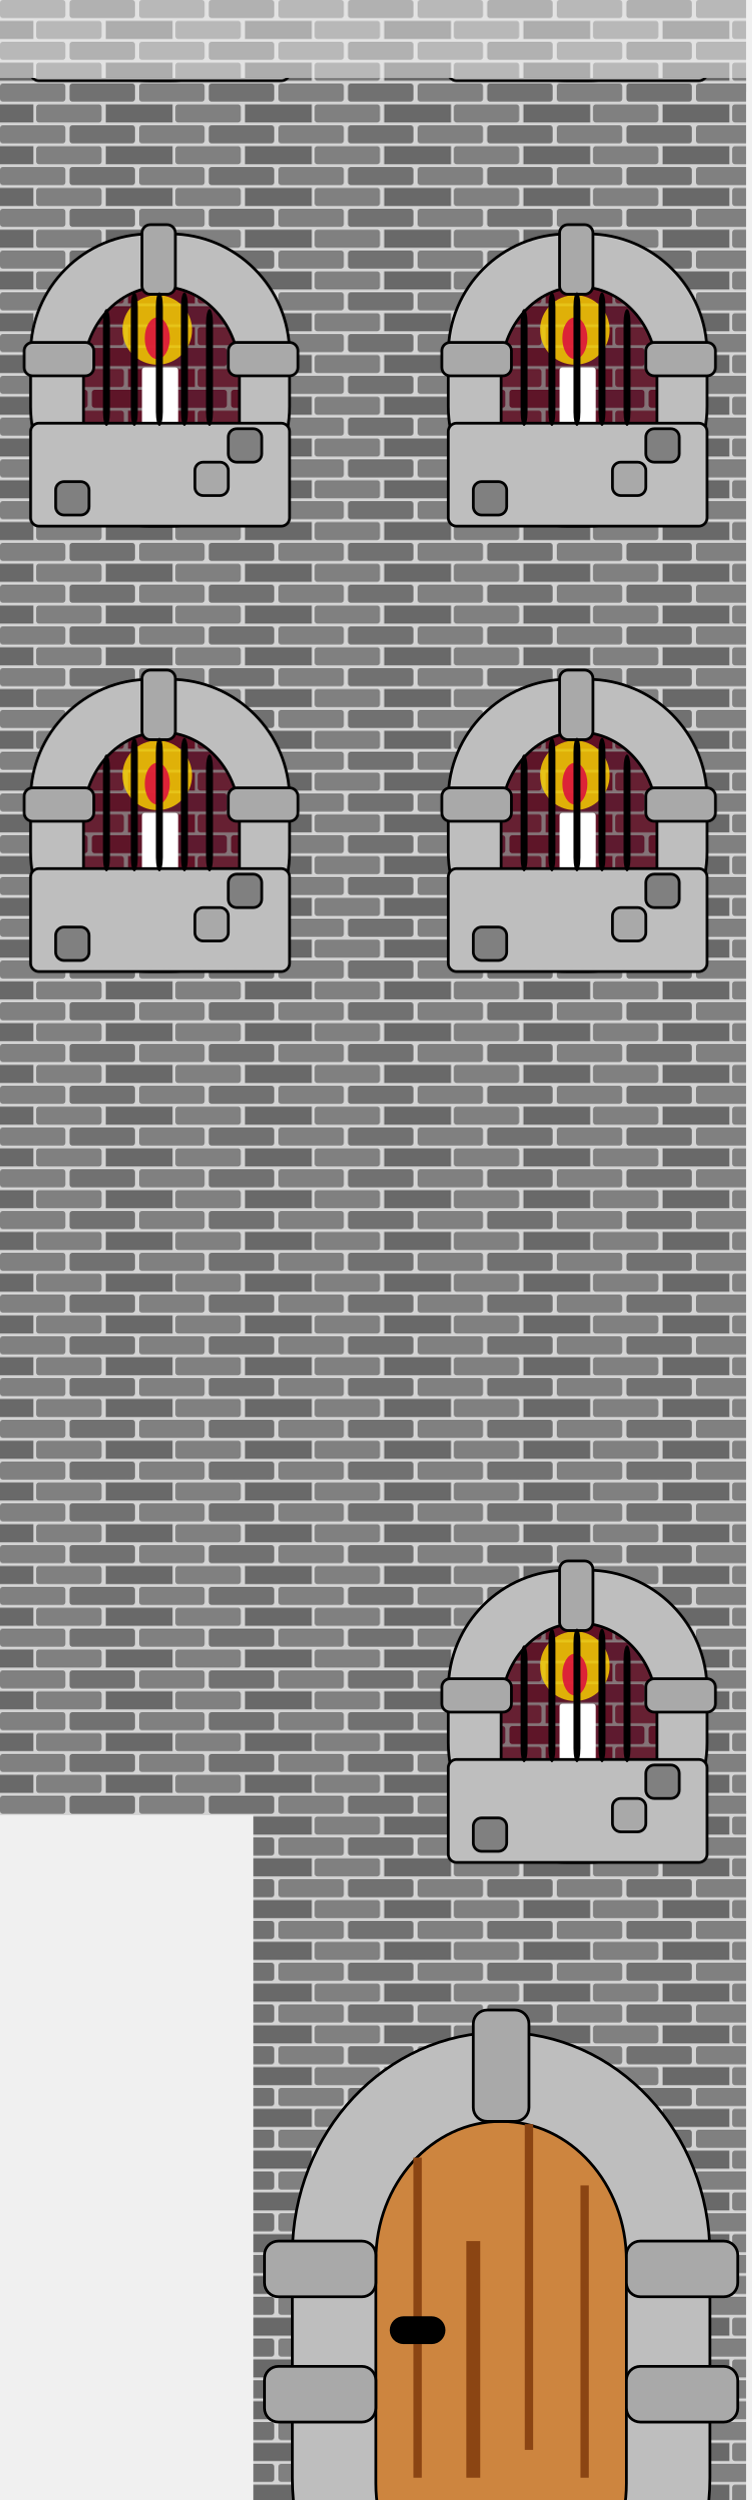
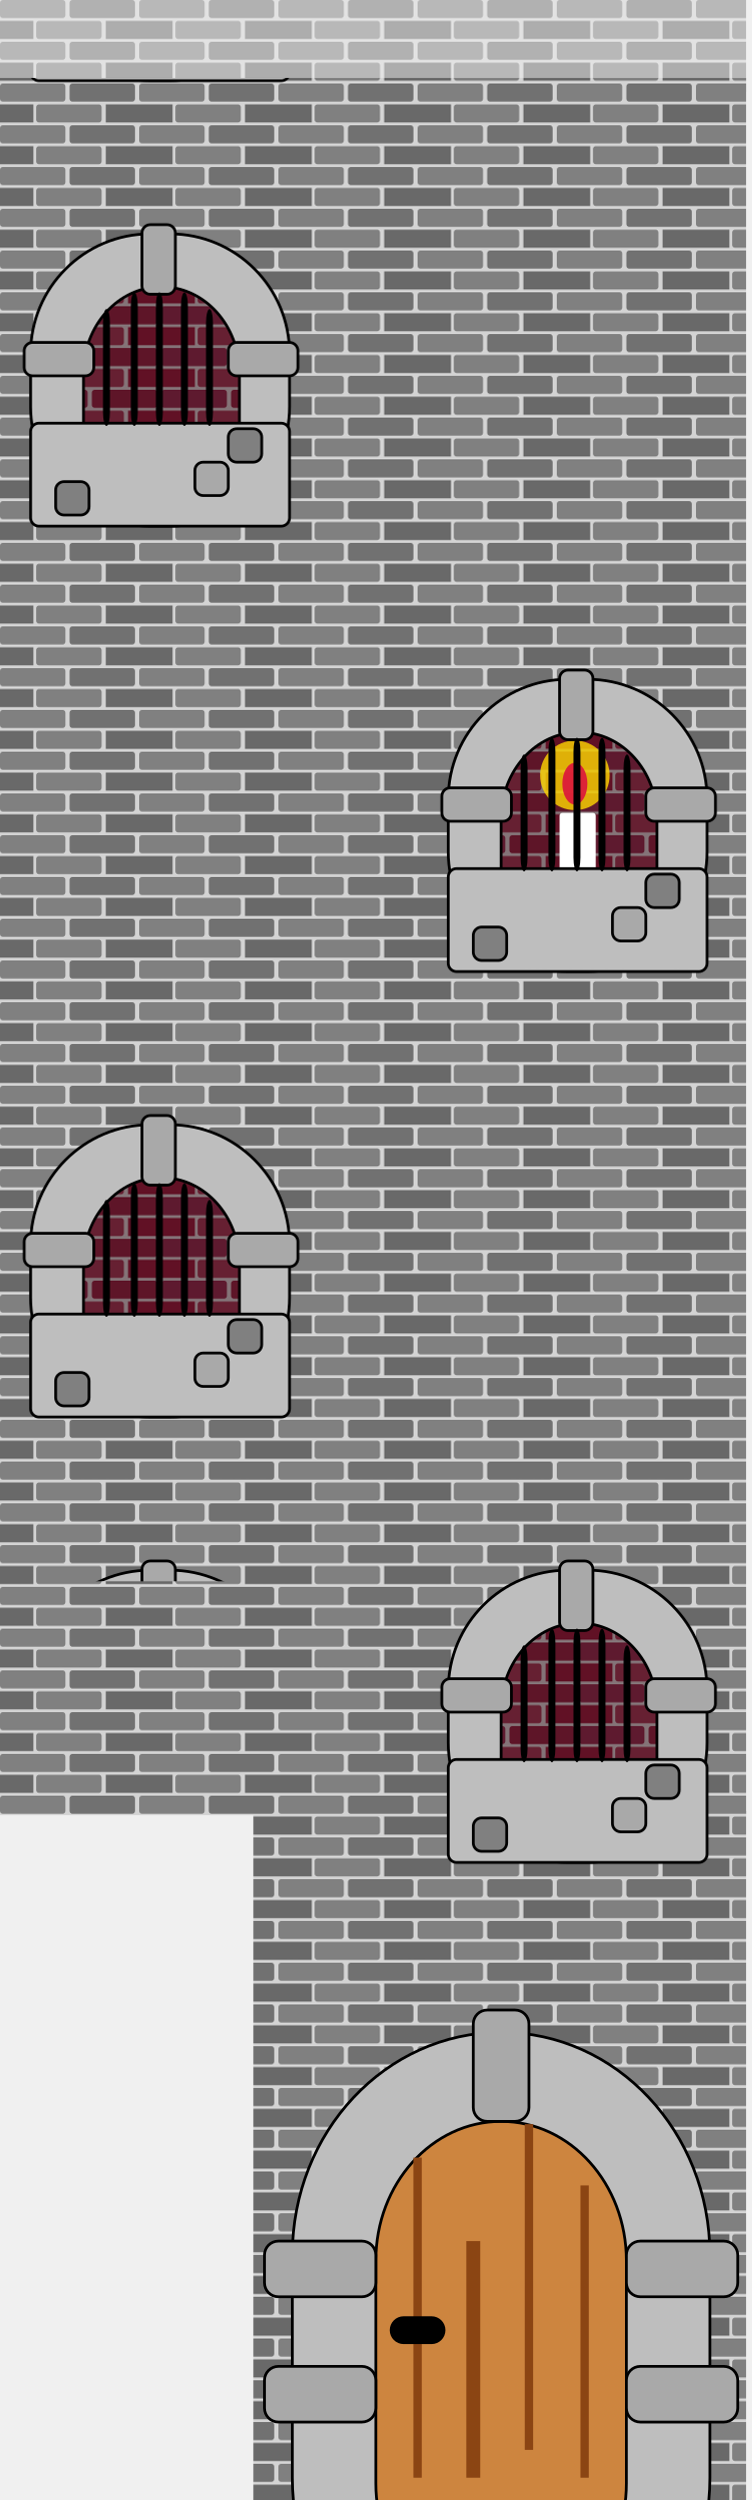
<svg xmlns="http://www.w3.org/2000/svg" width="270" height="898" class="cover5">
  <defs>
    <pattern id="redBricks" patternUnits="userSpaceOnUse" x="0" y="0" width="50" height="15">
      <rect width="50" height="15" x="0" y="0" fill="#dcc0c7" />
      <rect width="23.5" height="6.5" x="0" y="0" rx="1" fill="#9d2c4e" />
      <rect width="23.5" height="6.5" x="25" y="0" rx="1" fill="#9c2343" />
      <rect width="12" height="6.5" x="0" y="7.5" fill="#a11d3e" />
      <rect width="23.5" height="6.5" x="13" y="7.5" rx="1" fill="#aa3553" />
      <rect width="12" height="6.5" x="38" y="7.5" fill="#a11d3e" />
    </pattern>
    <pattern id="greyBricks" patternUnits="userSpaceOnUse" x="0" y="0" width="50" height="15">
      <rect width="50" height="15" x="0" y="0" fill="lightgrey" />
      <rect width="23.5" height="6.5" x="0" y="0" rx="1" fill="grey" />
      <rect width="23.5" height="6.5" x="25" y="0" rx="1" fill="#717171" />
      <rect width="12" height="6.5" x="0" y="7.5" fill="dimgrey" />
      <rect width="23.5" height="6.5" x="13" y="7.5" rx="1" fill="#808080" />
      <rect width="12" height="6.5" x="38" y="7.5" fill="dimgrey" />
    </pattern>
    <pattern id="windowPattern" patternUnits="userSpaceOnUse" x="8" y="80" width="150" height="160">
+       <rect width="93" height="105" x="3" y="4" fill="#bebebe" rx="43" stroke="black" />
+       <rect width="56" height="83" x="22" y="23" rx="31" stroke="black" fill="url(#redBricks)" />
+       <rect width="56" height="83" x="22" y="23" rx="31" opacity=".4" />
+       <rect width="93" height="37" x="3" y="72" fill="#bebebe" rx="3" stroke="black" />
+       <rect width="12" height="25" x="43" y=".7" fill="darkgrey" rx="3" stroke="black" />
+       <rect width="25" height="12" x=".7" y="43" fill="darkgrey" rx="3" stroke="black" />
+       <rect width="25" height="12" x="74" y="43" fill="darkgrey" rx="3" stroke="black" />
+       <rect width="12" height="12" x="74" y="74" fill="grey" rx="3" stroke="black" />
+       <rect width="12" height="12" x="62" y="86" fill="darkgrey" rx="3" stroke="black" />
+       <rect width="12" height="12" x="12" y="93" fill="grey" rx="3" stroke="black" />
+       <rect width="2.5" height="42" x="29" y="31" rx="5" />
+       <rect width="2.5" height="48" x="39" y="25" rx="5" />
+       <rect width="2.5" height="48" x="48" y="25" rx="5" />
+       <rect width="2.5" height="48" x="57" y="25" rx="5" />
+       <rect width="2.5" height="42" x="66" y="31" rx="5" />
+     </pattern>
+     <pattern id="windowCandle" patternUnits="userSpaceOnUse" x="8" y="80" width="150" height="160">
      <rect width="93" height="105" x="3" y="4" fill="#bebebe" rx="43" stroke="black" />
      <rect width="56" height="83" x="22" y="23" rx="31" stroke="black" fill="url(#redBricks)" />
      <rect width="56" height="83" x="22" y="23" rx="31" opacity=".4" />
      <rect width="13" height="22" x="43" y="52" rx="1" fill="white" />
      <rect width="25" height="25" x="36" y="26" rx="15" fill="gold" opacity=".8" />
      <rect width="9" height="15" x="44" y="34" rx="15" fill="crimson" opacity=".9" />
      <rect width="93" height="37" x="3" y="72" fill="#bebebe" rx="3" stroke="black" />
      <rect width="12" height="25" x="43" y=".7" fill="darkgrey" rx="3" stroke="black" />
      <rect width="25" height="12" x=".7" y="43" fill="darkgrey" rx="3" stroke="black" />
      <rect width="25" height="12" x="74" y="43" fill="darkgrey" rx="3" stroke="black" />
      <rect width="12" height="12" x="74" y="74" fill="grey" rx="3" stroke="black" />
      <rect width="12" height="12" x="62" y="86" fill="darkgrey" rx="3" stroke="black" />
      <rect width="12" height="12" x="12" y="93" fill="grey" rx="3" stroke="black" />
      <rect width="2.5" height="42" x="29" y="31" rx="5" />
      <rect width="2.5" height="48" x="39" y="25" rx="5" />
      <rect width="2.5" height="48" x="48" y="25" rx="5" />
      <rect width="2.5" height="48" x="57" y="25" rx="5" />
      <rect width="2.5" height="42" x="66" y="31" rx="5" />
    </pattern>
  </defs>
  <rect width="268" height="33" x="0" y="0" fill="url(#greyBricks)" opacity=".5" />
  <rect width="268" height="624" x="0" y="28" fill="url(#greyBricks)" />
  <rect width="177" height="617" x="91" y="650.5" fill="url(#greyBricks)" />
-   <rect width="268" height="360" x="0" y="28" fill="url(#windowPattern)" />
+   <rect width="134" height="180" x="0" y="28" fill="url(#windowPattern)" />
+   <rect width="134" height="180" x="134" y="208" fill="url(#windowCandle)" />
+   <rect width="134" height="180" x="0" y="388" fill="url(#windowPattern)" />
  <rect width="134" height="150" x="125" y="528" fill="url(#windowPattern)" />
  <rect width="150" height="240" x="105" y="730" fill="#bebebe" rx="80" stroke="black" />
  <rect width="90" height="180" x="135" y="762" fill="peru" rx="50" stroke="black" />
  <rect width="20" height="40" x="170" y="722" fill="darkgrey" rx="5" stroke="black" />
  <rect width="40" height="20" x="95" y="805" fill="darkgrey" rx="5" stroke="black" />
  <rect width="40" height="20" x="95" y="850" fill="darkgrey" rx="5" stroke="black" />
  <rect width="40" height="20" x="225" y="805" fill="darkgrey" rx="5" stroke="black" />
  <rect width="40" height="20" x="225" y="850" fill="darkgrey" rx="5" stroke="black" />
  <line x1="150" y1="775" x2="150" y2="890" style="stroke:saddlebrown;stroke-width:3" />
  <line x1="170" y1="805" x2="170" y2="890" style="stroke:saddlebrown;stroke-width:5" />
  <line x1="210" y1="785" x2="210" y2="890" style="stroke:saddlebrown;stroke-width:3" />
  <line x1="190" y1="763" x2="190" y2="880" style="stroke:saddlebrown;stroke-width:3" />
  <rect width="20" height="10" x="140" y="832" rx="5" />
</svg>
